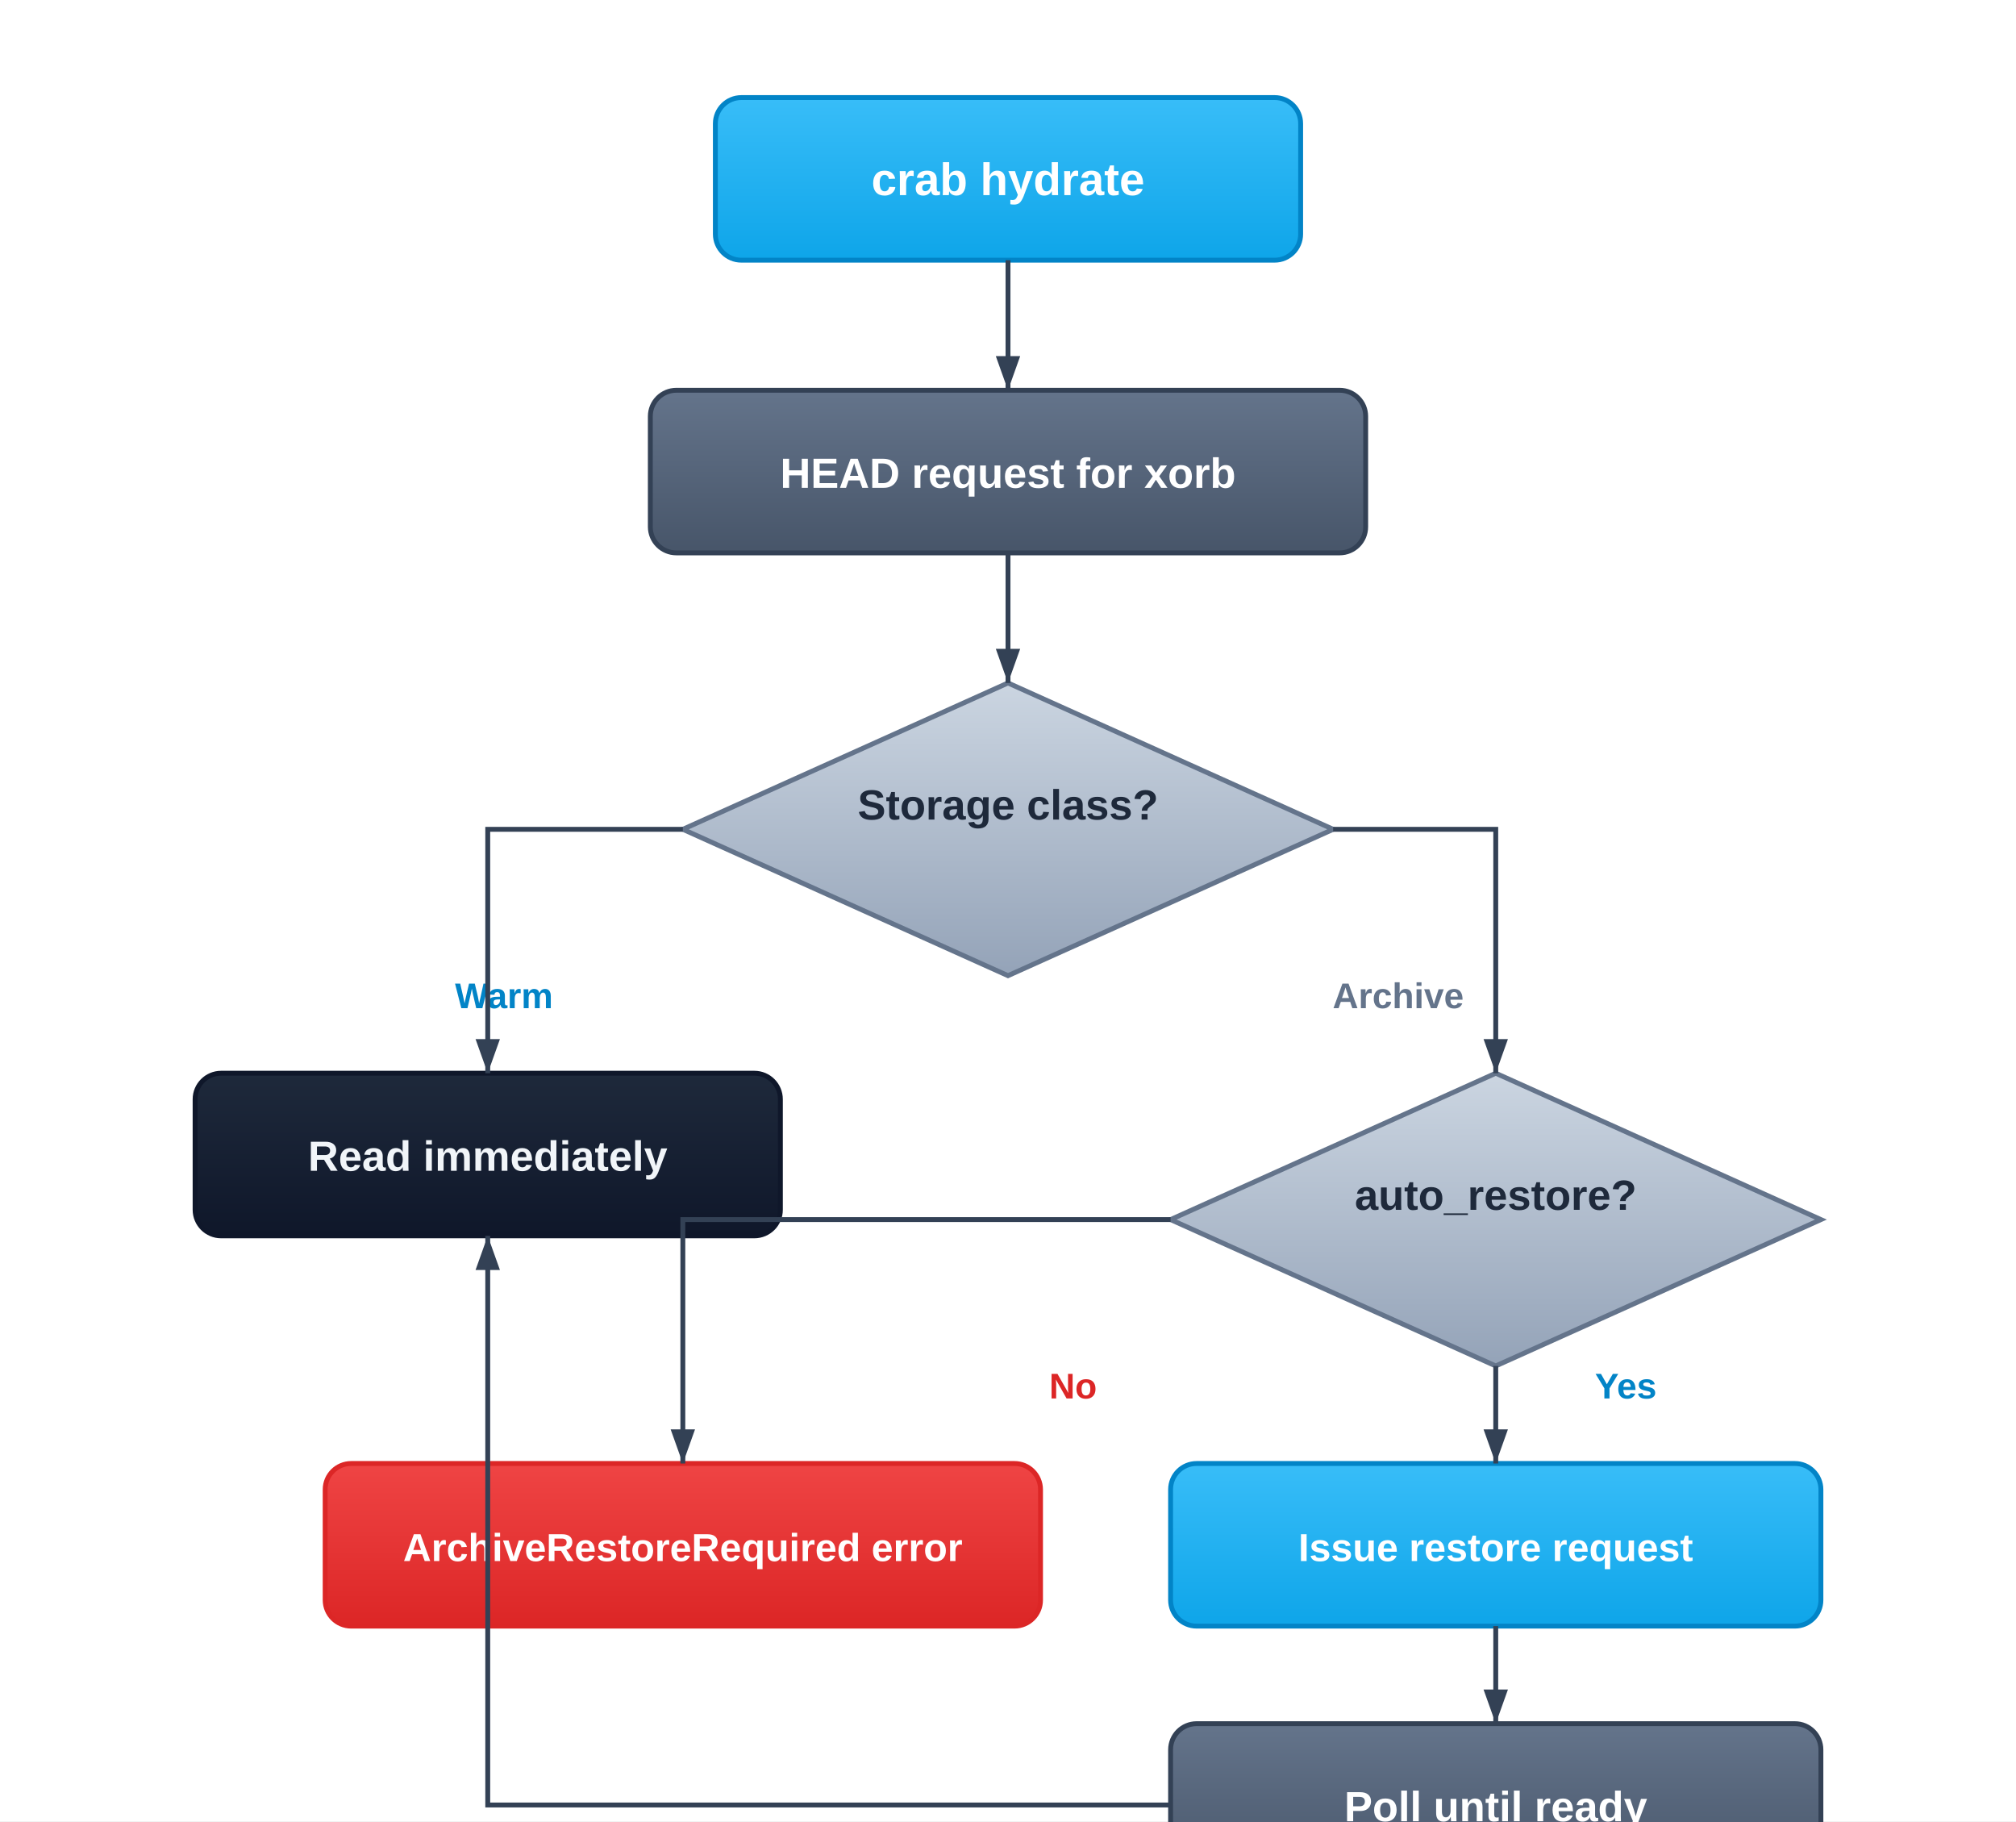
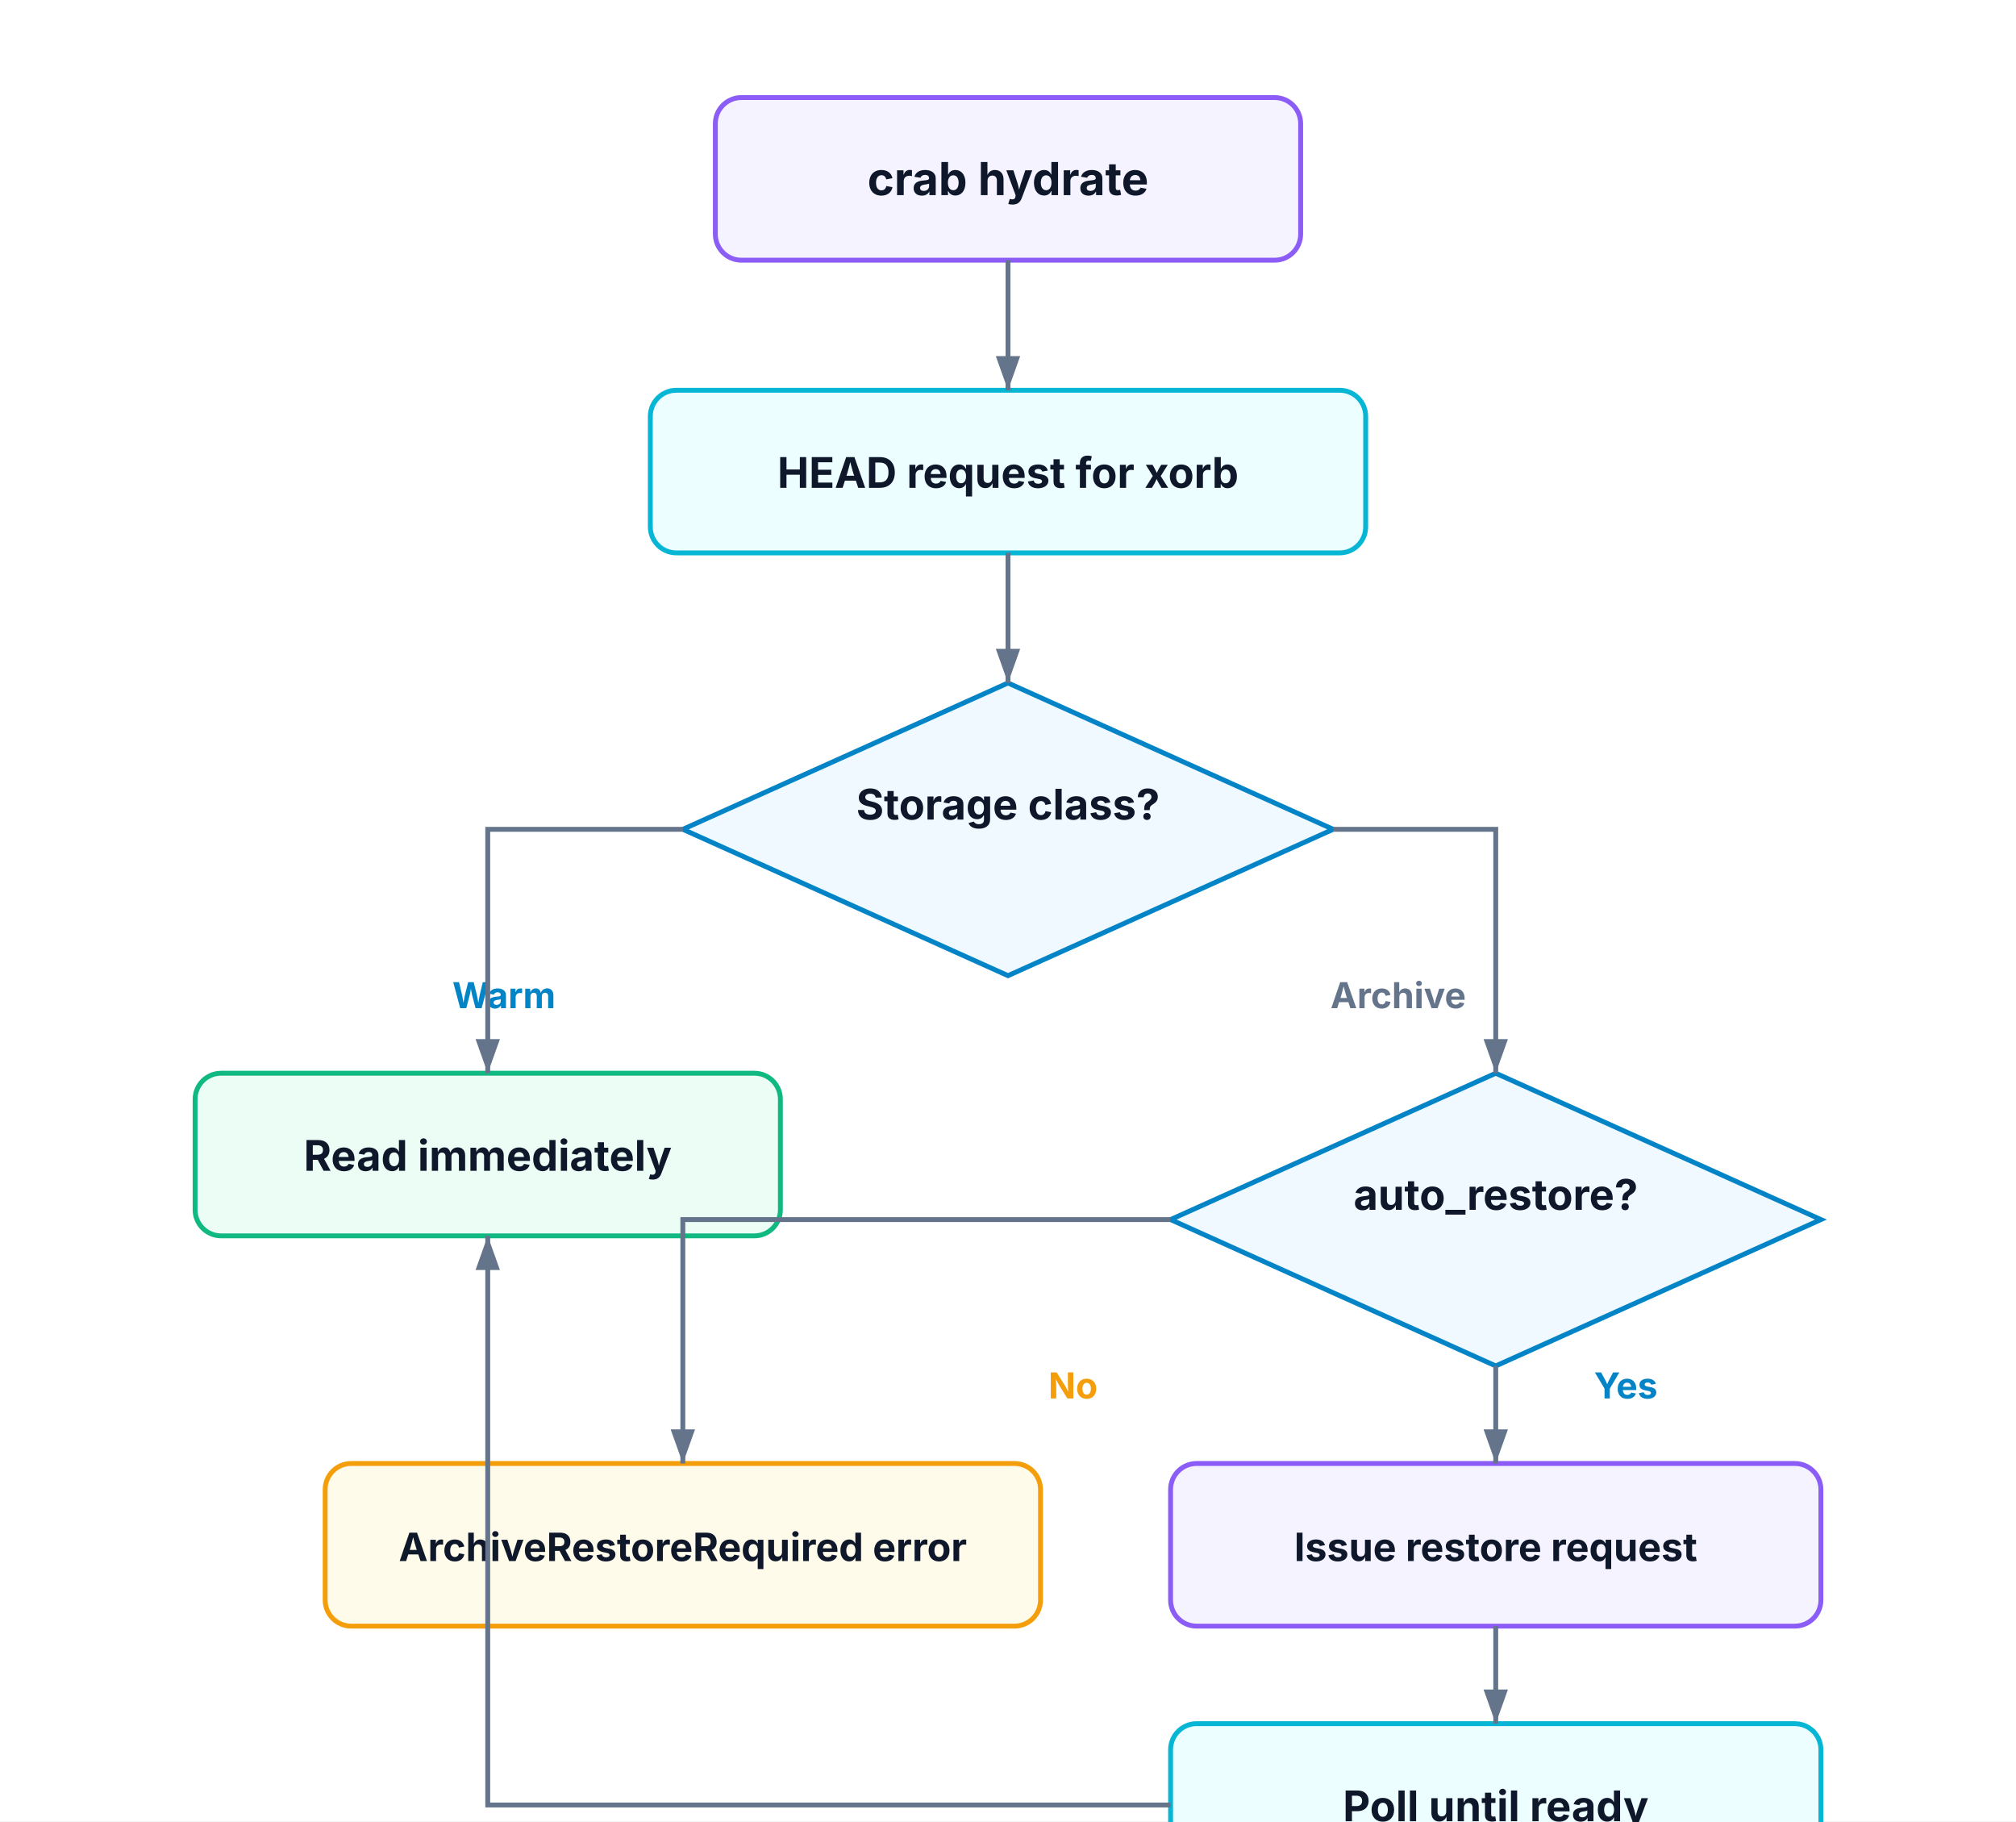
<svg xmlns="http://www.w3.org/2000/svg" viewBox="0 0 620 560" width="620" height="560">
  <defs>
    <marker id="arrowhead" markerWidth="7" markerHeight="5" refX="7" refY="2.5" orient="auto">
-       <polygon points="0 0, 7 2.5, 0 5" fill="#334155" />
+       <polygon points="0 0, 7 2.5, 0 5" fill="#64748B" />
    </marker>
-     <linearGradient id="cmdGrad" x1="0%" y1="0%" x2="0%" y2="100%">
-       <stop offset="0%" stop-color="#38BDF8" />
-       <stop offset="100%" stop-color="#0EA5E9" />
-     </linearGradient>
-     <linearGradient id="processGrad" x1="0%" y1="0%" x2="0%" y2="100%">
-       <stop offset="0%" stop-color="#64748B" />
-       <stop offset="100%" stop-color="#475569" />
-     </linearGradient>
-     <linearGradient id="resultGrad" x1="0%" y1="0%" x2="0%" y2="100%">
-       <stop offset="0%" stop-color="#1E293B" />
-       <stop offset="100%" stop-color="#0F172A" />
-     </linearGradient>
-     <linearGradient id="errorGrad" x1="0%" y1="0%" x2="0%" y2="100%">
-       <stop offset="0%" stop-color="#EF4444" />
-       <stop offset="100%" stop-color="#DC2626" />
-     </linearGradient>
-     <linearGradient id="decisionGrad" x1="0%" y1="0%" x2="0%" y2="100%">
-       <stop offset="0%" stop-color="#CBD5E1" />
-       <stop offset="100%" stop-color="#94A3B8" />
-     </linearGradient>
  </defs>
  <g id="background">
    <rect x="0" y="0" width="620" height="560" fill="#FFFFFF" />
  </g>
  <g id="containers">
  </g>
  <g id="nodes">
-     <rect x="220" y="30" width="180" height="50" rx="8" fill="url(#cmdGrad)" stroke="#0284C7" stroke-width="1.5" />
-     <rect x="200" y="120" width="220" height="50" rx="8" fill="url(#processGrad)" stroke="#334155" stroke-width="1.5" />
-     <polygon points="310,210 410,255 310,300 210,255" fill="url(#decisionGrad)" stroke="#64748B" stroke-width="1.5" />
-     <rect x="60" y="330" width="180" height="50" rx="8" fill="url(#resultGrad)" stroke="#0F172A" stroke-width="1.5" />
-     <polygon points="460,330 560,375 460,420 360,375" fill="url(#decisionGrad)" stroke="#64748B" stroke-width="1.5" />
-     <rect x="360" y="450" width="200" height="50" rx="8" fill="url(#cmdGrad)" stroke="#0284C7" stroke-width="1.5" />
-     <rect x="100" y="450" width="220" height="50" rx="8" fill="url(#errorGrad)" stroke="#DC2626" stroke-width="1.5" />
-     <rect x="360" y="530" width="200" height="50" rx="8" fill="url(#processGrad)" stroke="#334155" stroke-width="1.5" />
+     <rect x="220" y="30" width="180" height="50" rx="8" fill="#F5F3FF" stroke="#8B5CF6" stroke-width="1.5" />
+     <rect x="200" y="120" width="220" height="50" rx="8" fill="#ECFEFF" stroke="#06B6D4" stroke-width="1.5" />
+     <polygon points="310,210 410,255 310,300 210,255" fill="#F0F9FF" stroke="#0284C7" stroke-width="1.5" />
+     <rect x="60" y="330" width="180" height="50" rx="8" fill="#ECFDF5" stroke="#10B981" stroke-width="1.5" />
+     <polygon points="460,330 560,375 460,420 360,375" fill="#F0F9FF" stroke="#0284C7" stroke-width="1.5" />
+     <rect x="360" y="450" width="200" height="50" rx="8" fill="#F5F3FF" stroke="#8B5CF6" stroke-width="1.5" />
+     <rect x="100" y="450" width="220" height="50" rx="8" fill="#FFFBEB" stroke="#F59E0B" stroke-width="1.5" />
+     <rect x="360" y="530" width="200" height="50" rx="8" fill="#ECFEFF" stroke="#06B6D4" stroke-width="1.5" />
  </g>
  <g id="labels">
-     <text x="310" y="60" text-anchor="middle" font-family="Arial, Helvetica, sans-serif" font-size="14" font-weight="bold" fill="#FFFFFF">crab hydrate</text>
-     <text x="310" y="150" text-anchor="middle" font-family="Arial, Helvetica, sans-serif" font-size="13" font-weight="bold" fill="#FFFFFF">HEAD request for xorb</text>
-     <text x="310" y="252" text-anchor="middle" font-family="Arial, Helvetica, sans-serif" font-size="13" font-weight="bold" fill="#1E293B">Storage class?</text>
-     <text x="155" y="310" text-anchor="middle" font-family="Arial, Helvetica, sans-serif" font-size="11" font-weight="bold" fill="#0284C7">Warm</text>
-     <text x="430" y="310" text-anchor="middle" font-family="Arial, Helvetica, sans-serif" font-size="11" font-weight="bold" fill="#64748B">Archive</text>
-     <text x="150" y="360" text-anchor="middle" font-family="Arial, Helvetica, sans-serif" font-size="13" font-weight="bold" fill="#F1F5F9">Read immediately</text>
-     <text x="460" y="372" text-anchor="middle" font-family="Arial, Helvetica, sans-serif" font-size="13" font-weight="bold" fill="#1E293B">auto_restore?</text>
-     <text x="500" y="430" text-anchor="middle" font-family="Arial, Helvetica, sans-serif" font-size="11" font-weight="bold" fill="#0284C7">Yes</text>
-     <text x="330" y="430" text-anchor="middle" font-family="Arial, Helvetica, sans-serif" font-size="11" font-weight="bold" fill="#DC2626">No</text>
-     <text x="460" y="480" text-anchor="middle" font-family="Arial, Helvetica, sans-serif" font-size="12" font-weight="bold" fill="#FFFFFF">Issue restore request</text>
-     <text x="210" y="480" text-anchor="middle" font-family="Arial, Helvetica, sans-serif" font-size="12" font-weight="bold" fill="#FFFFFF">ArchiveRestoreRequired error</text>
-     <text x="460" y="560" text-anchor="middle" font-family="Arial, Helvetica, sans-serif" font-size="13" font-weight="bold" fill="#FFFFFF">Poll until ready</text>
+     <text x="310" y="60" text-anchor="middle" font-family="Inter, ui-sans-serif, system-ui, sans-serif" font-size="14" font-weight="bold" fill="#0F172A">crab hydrate</text>
+     <text x="310" y="150" text-anchor="middle" font-family="Inter, ui-sans-serif, system-ui, sans-serif" font-size="13" font-weight="bold" fill="#0F172A">HEAD request for xorb</text>
+     <text x="310" y="252" text-anchor="middle" font-family="Inter, ui-sans-serif, system-ui, sans-serif" font-size="13" font-weight="bold" fill="#0F172A">Storage class?</text>
+     <text x="155" y="310" text-anchor="middle" font-family="Inter, ui-sans-serif, system-ui, sans-serif" font-size="11" font-weight="bold" fill="#0284C7">Warm</text>
+     <text x="430" y="310" text-anchor="middle" font-family="Inter, ui-sans-serif, system-ui, sans-serif" font-size="11" font-weight="bold" fill="#64748B">Archive</text>
+     <text x="150" y="360" text-anchor="middle" font-family="Inter, ui-sans-serif, system-ui, sans-serif" font-size="13" font-weight="bold" fill="#0F172A">Read immediately</text>
+     <text x="460" y="372" text-anchor="middle" font-family="Inter, ui-sans-serif, system-ui, sans-serif" font-size="13" font-weight="bold" fill="#0F172A">auto_restore?</text>
+     <text x="500" y="430" text-anchor="middle" font-family="Inter, ui-sans-serif, system-ui, sans-serif" font-size="11" font-weight="bold" fill="#0284C7">Yes</text>
+     <text x="330" y="430" text-anchor="middle" font-family="Inter, ui-sans-serif, system-ui, sans-serif" font-size="11" font-weight="bold" fill="#F59E0B">No</text>
+     <text x="460" y="480" text-anchor="middle" font-family="Inter, ui-sans-serif, system-ui, sans-serif" font-size="12" font-weight="bold" fill="#0F172A">Issue restore request</text>
+     <text x="210" y="480" text-anchor="middle" font-family="Inter, ui-sans-serif, system-ui, sans-serif" font-size="12" font-weight="bold" fill="#0F172A">ArchiveRestoreRequired error</text>
+     <text x="460" y="560" text-anchor="middle" font-family="Inter, ui-sans-serif, system-ui, sans-serif" font-size="13" font-weight="bold" fill="#0F172A">Poll until ready</text>
  </g>
  <g id="connections">
-     <line x1="310" y1="80" x2="310" y2="120" stroke="#334155" stroke-width="1.5" marker-end="url(#arrowhead)" />
-     <line x1="310" y1="170" x2="310" y2="210" stroke="#334155" stroke-width="1.5" marker-end="url(#arrowhead)" />
-     <path d="M 210 255 L 150 255 L 150 330" fill="none" stroke="#334155" stroke-width="1.5" marker-end="url(#arrowhead)" />
-     <path d="M 410 255 L 460 255 L 460 330" fill="none" stroke="#334155" stroke-width="1.5" marker-end="url(#arrowhead)" />
-     <line x1="460" y1="420" x2="460" y2="450" stroke="#334155" stroke-width="1.5" marker-end="url(#arrowhead)" />
-     <path d="M 360 375 L 210 375 L 210 450" fill="none" stroke="#334155" stroke-width="1.5" marker-end="url(#arrowhead)" />
-     <line x1="460" y1="500" x2="460" y2="530" stroke="#334155" stroke-width="1.5" marker-end="url(#arrowhead)" />
-     <path d="M 360 555 L 150 555 L 150 380" fill="none" stroke="#334155" stroke-width="1.5" marker-end="url(#arrowhead)" />
+     <line x1="310" y1="80" x2="310" y2="120" stroke="#64748B" stroke-width="1.5" marker-end="url(#arrowhead)" />
+     <line x1="310" y1="170" x2="310" y2="210" stroke="#64748B" stroke-width="1.5" marker-end="url(#arrowhead)" />
+     <path d="M 210 255 L 150 255 L 150 330" fill="none" stroke="#64748B" stroke-width="1.5" marker-end="url(#arrowhead)" />
+     <path d="M 410 255 L 460 255 L 460 330" fill="none" stroke="#64748B" stroke-width="1.5" marker-end="url(#arrowhead)" />
+     <line x1="460" y1="420" x2="460" y2="450" stroke="#64748B" stroke-width="1.5" marker-end="url(#arrowhead)" />
+     <path d="M 360 375 L 210 375 L 210 450" fill="none" stroke="#64748B" stroke-width="1.5" marker-end="url(#arrowhead)" />
+     <line x1="460" y1="500" x2="460" y2="530" stroke="#64748B" stroke-width="1.5" marker-end="url(#arrowhead)" />
+     <path d="M 360 555 L 150 555 L 150 380" fill="none" stroke="#64748B" stroke-width="1.5" marker-end="url(#arrowhead)" />
  </g>
</svg>
